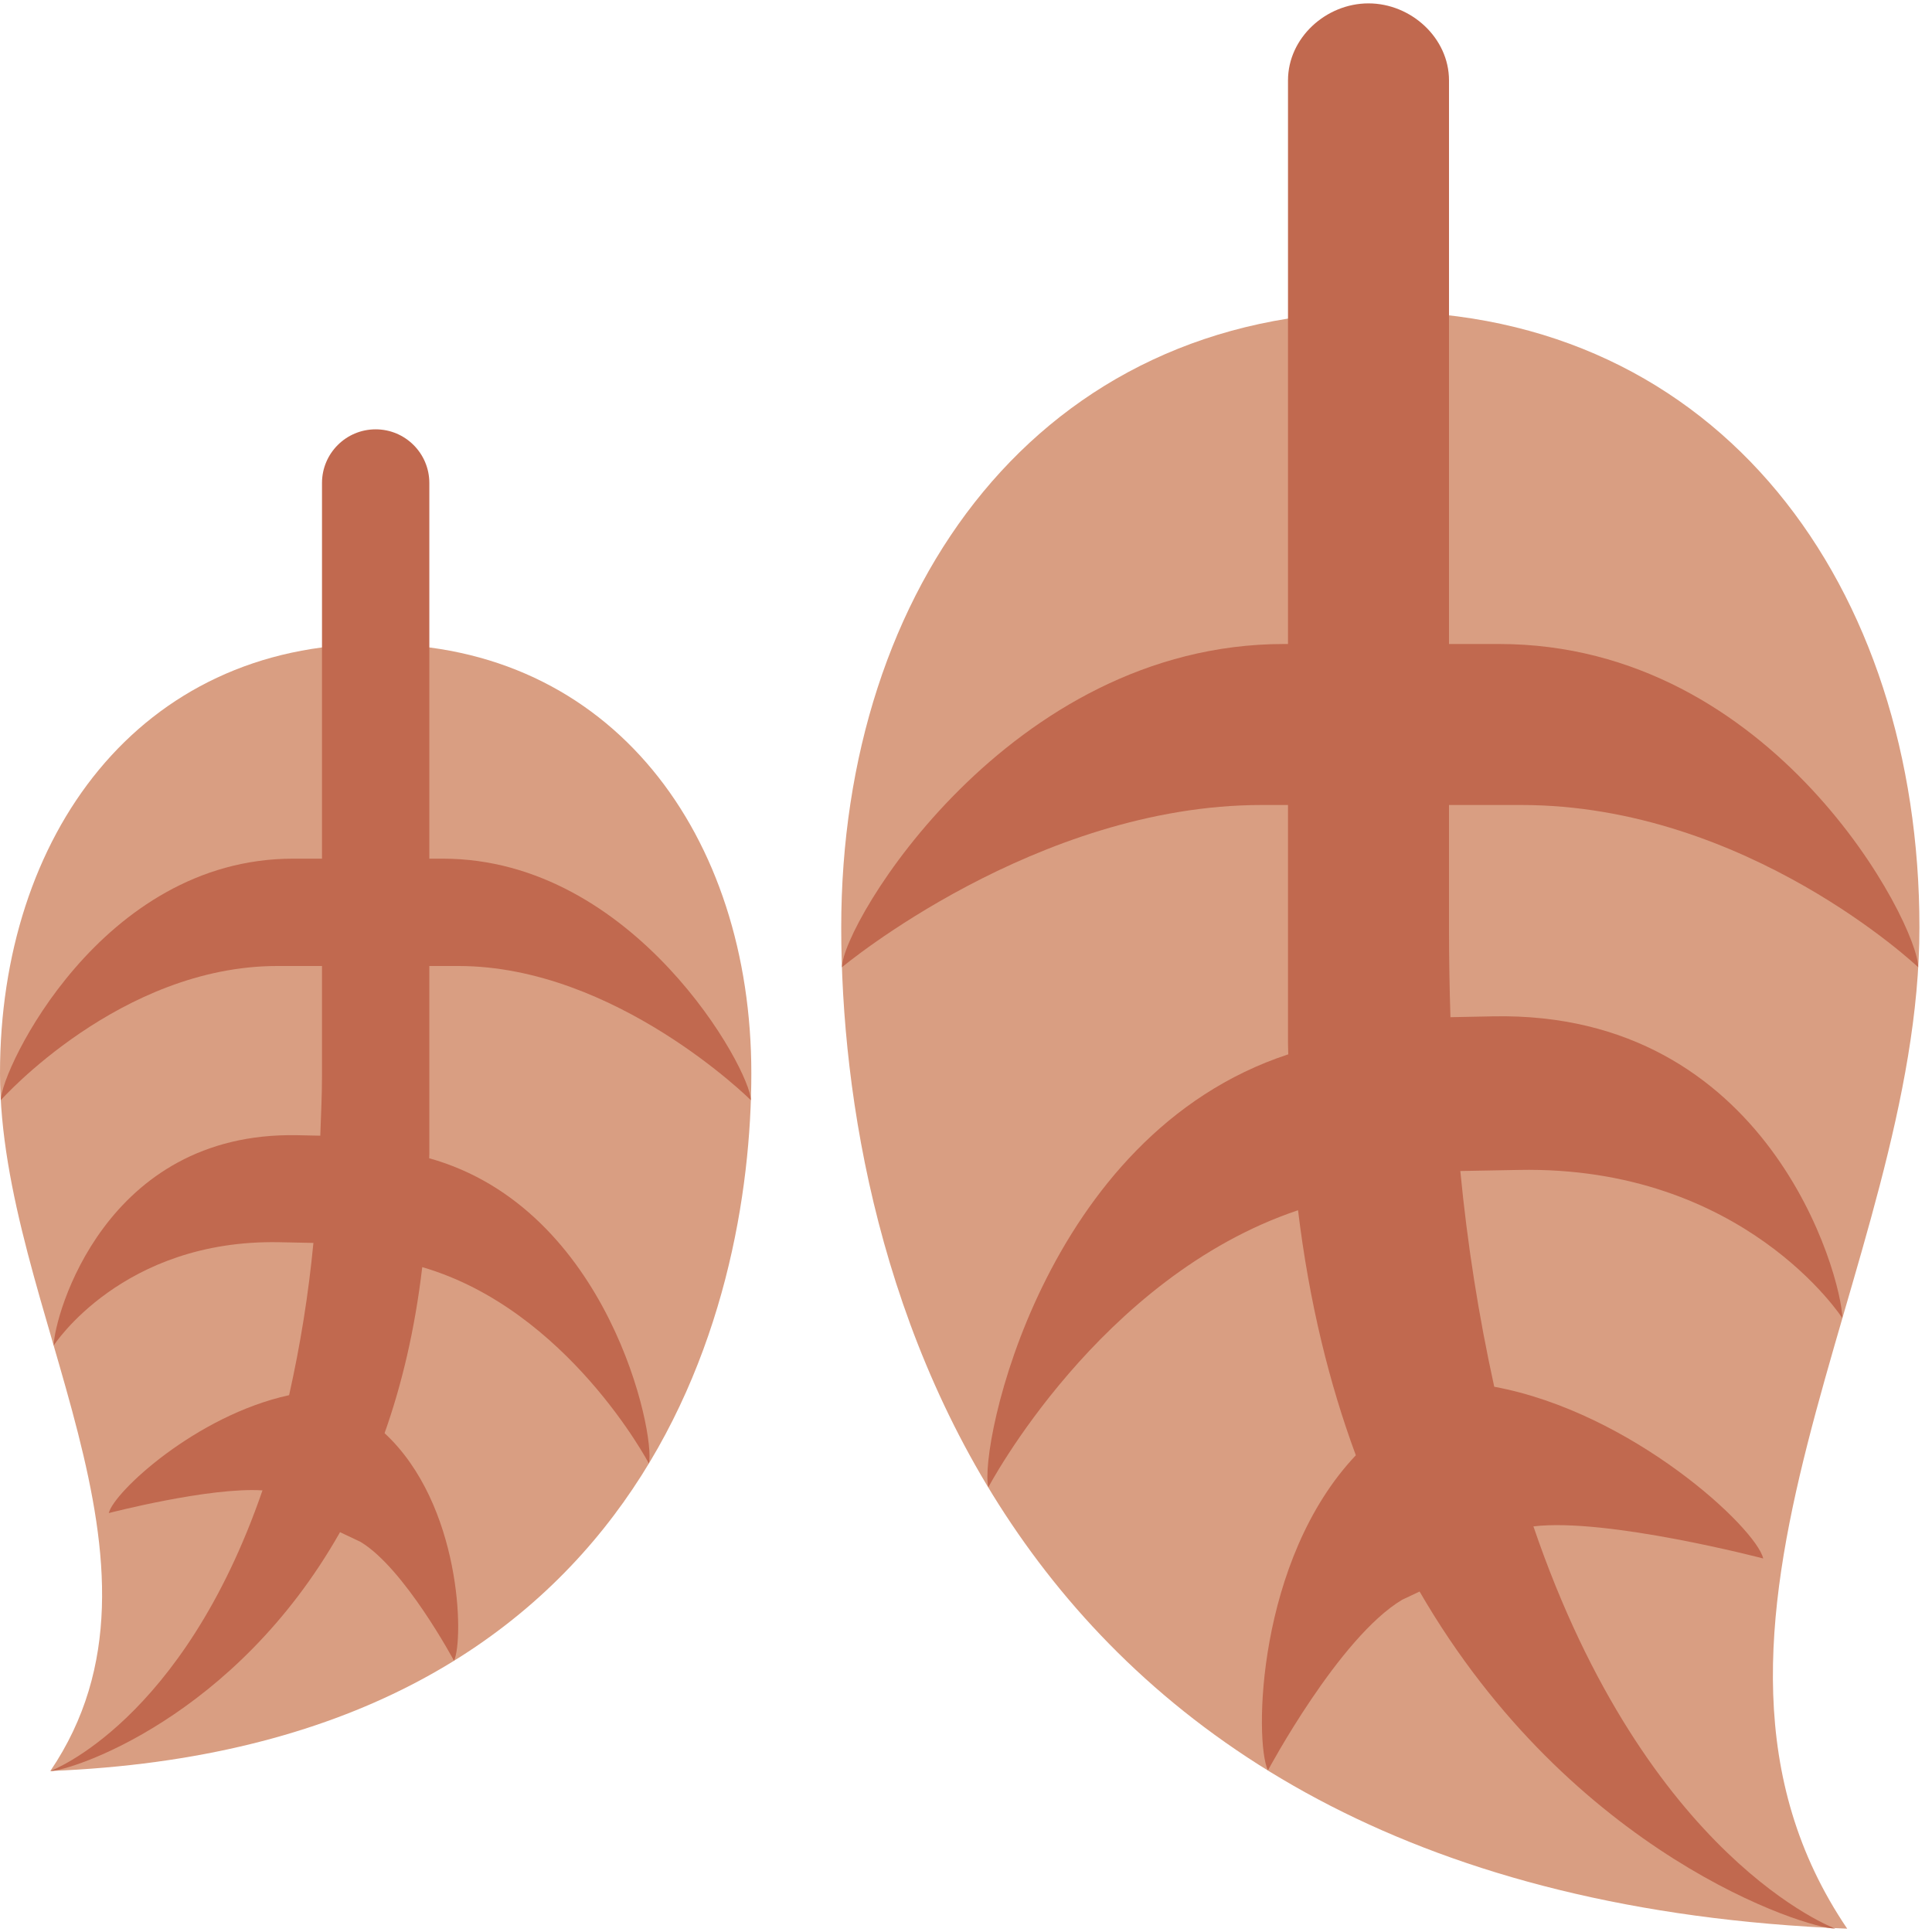
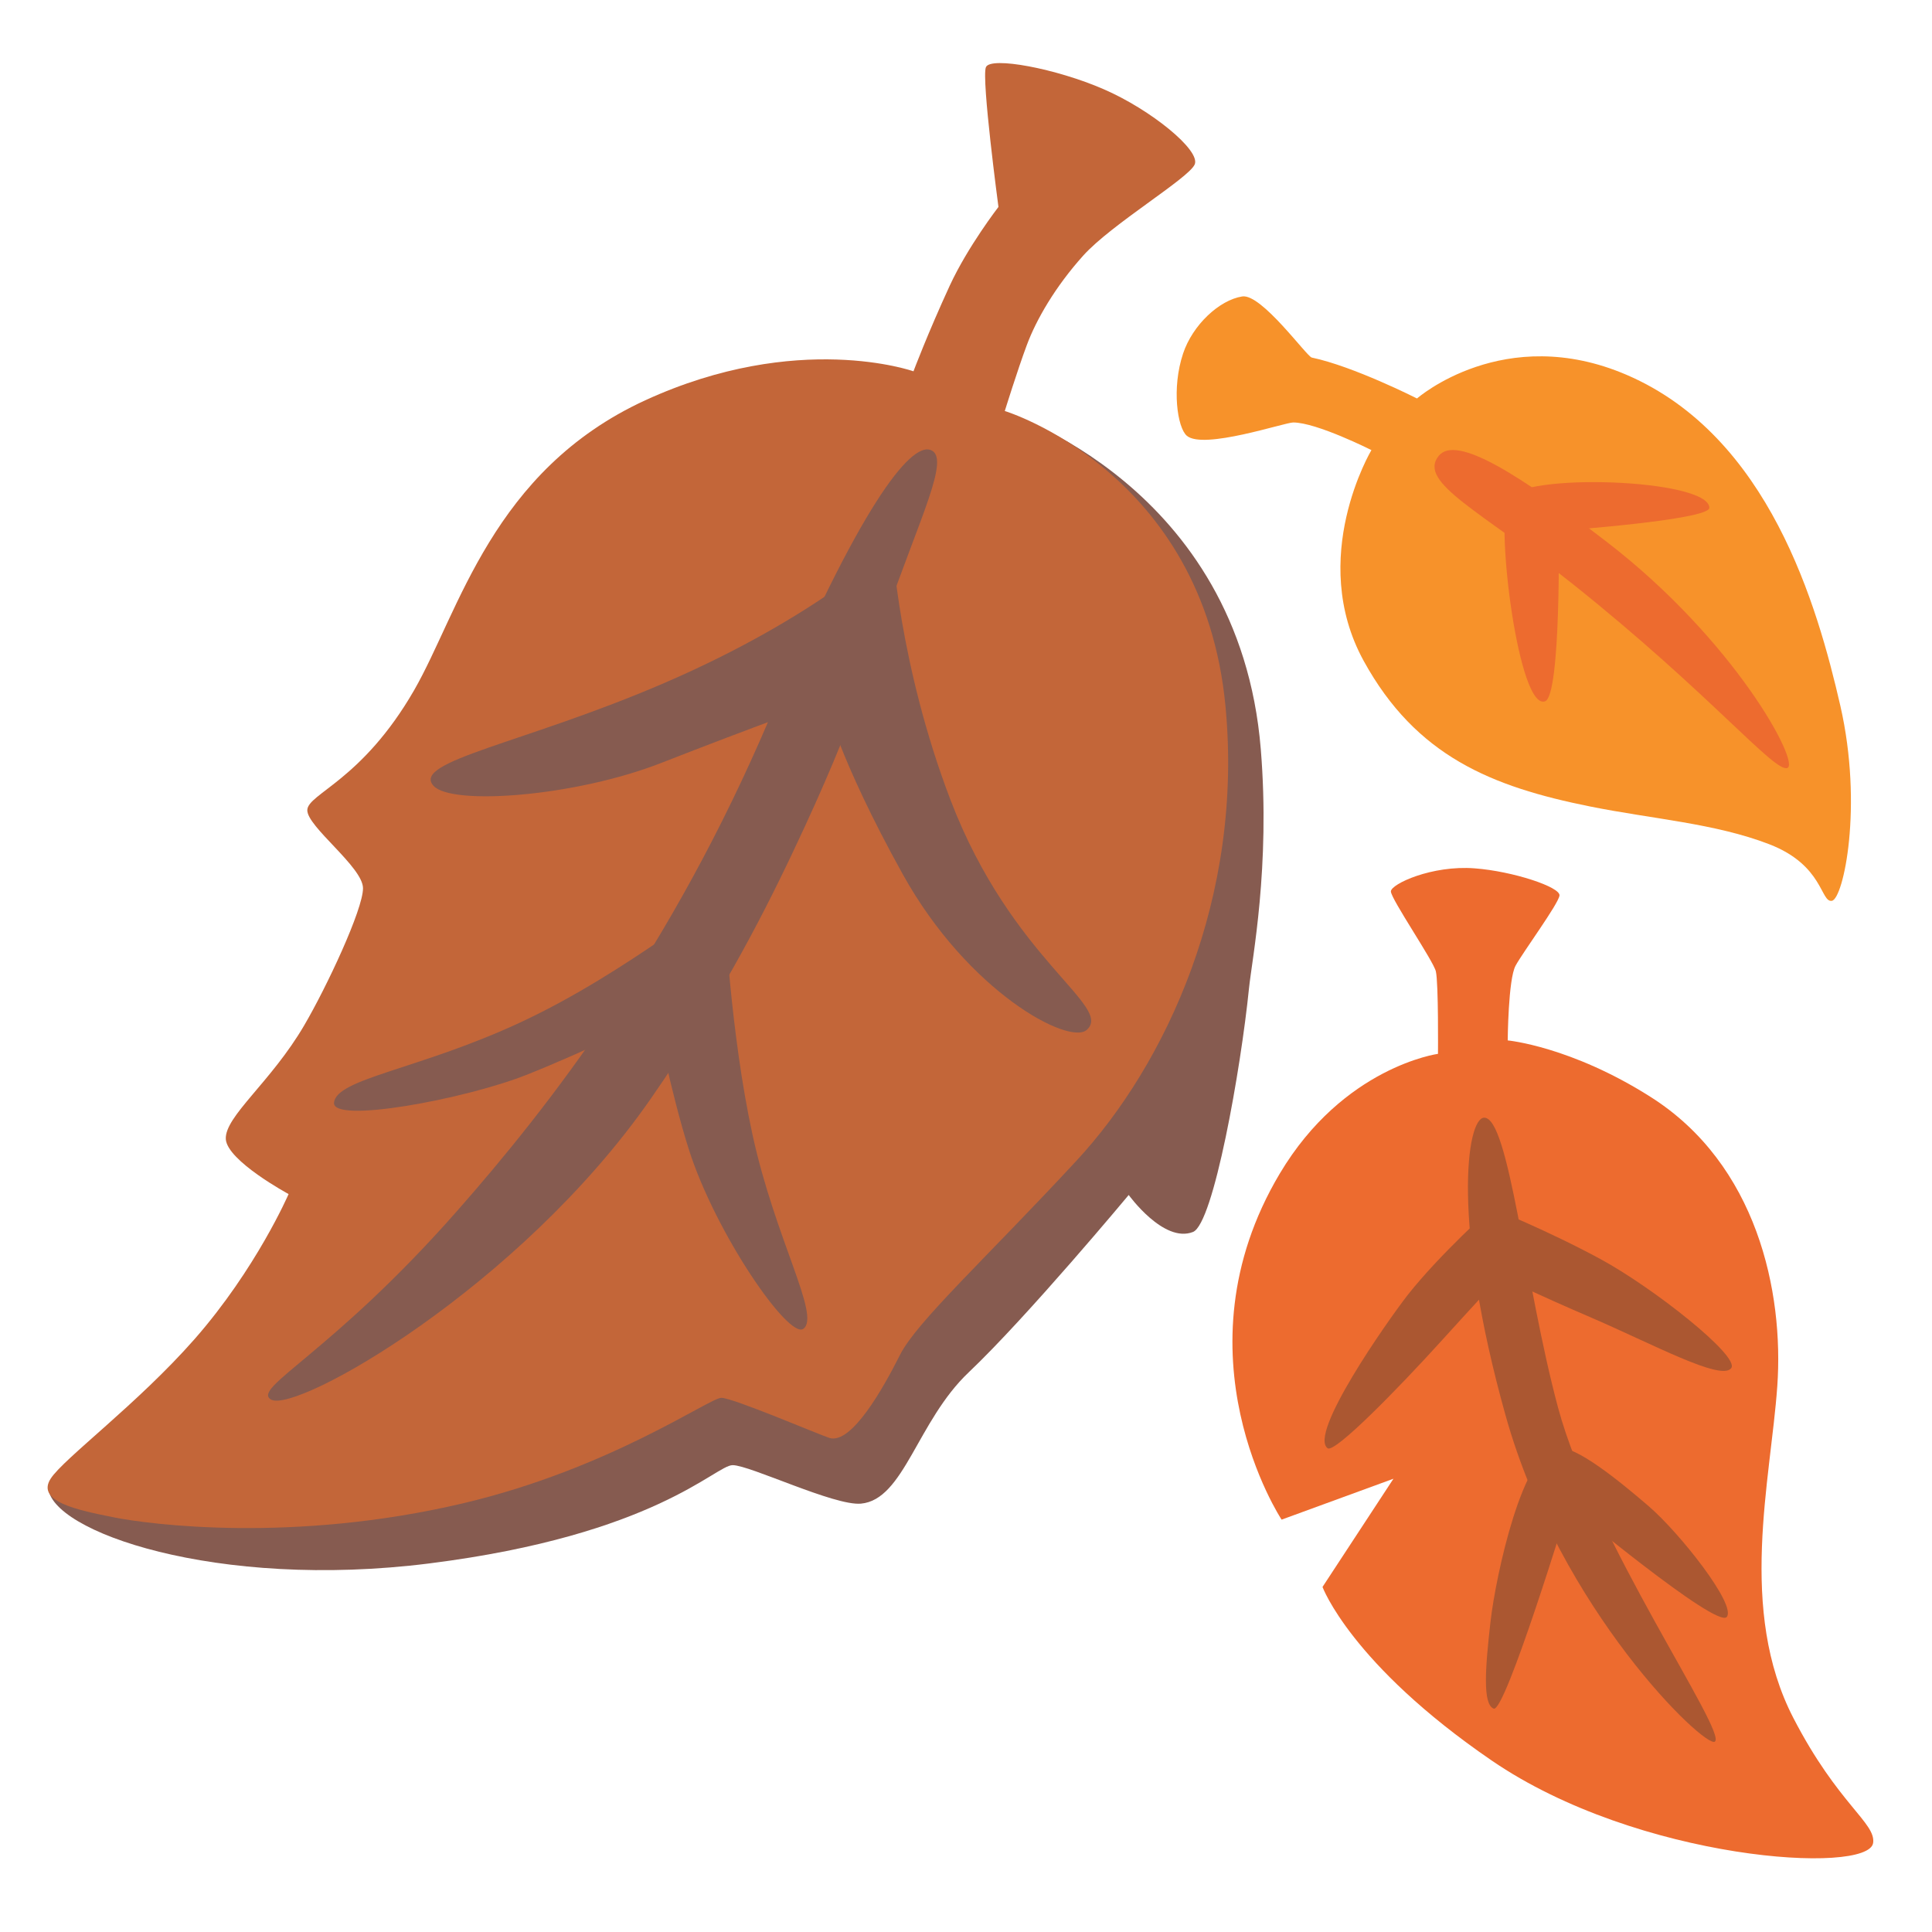
- <svg xmlns="http://www.w3.org/2000/svg" viewBox="0 0 36 36">
-   <path fill="#D99E82" d="M14 20c0 4.418-2 12.562-13.062 13C3.562 29.125 0 24.418 0 20c0-4.418 2.582-8 7-8s7 3.582 7 8z" />
-   <path fill="#C1694F" d="M7.997 21.582c0-.028.003-.053.003-.082V18h.542c2.93 0 5.449 2.5 5.449 2.5 0-.553-2.157-4.5-5.741-4.5H8V9a1 1 0 0 0-2 0v7h-.541C1.876 16 .015 19.947.015 20.5c0 0 2.223-2.5 5.152-2.5H6v2.042c0 .393-.02.749-.032 1.12l-.431-.009C1.954 21.083 1.011 24.52 1 25.072c0 0 1.277-1.983 4.206-1.925l.634.013a22.981 22.981 0 0 1-.453 2.837c-1.737.379-3.27 1.81-3.36 2.197 0 0 1.87-.487 2.864-.423C3.401 32.095.938 33 .938 33c.371 0 3.43-.973 5.398-4.45l.379.179c.82.489 1.745 2.217 1.745 2.217.186-.396.138-2.914-1.294-4.241.321-.905.565-1.931.702-3.094 2.711.79 4.223 3.659 4.223 3.659.128-.53-.741-4.749-4.094-5.688z" />
-   <path fill="#D99E82" d="M15.675 17.283c0 6.339 2.87 18.027 18.745 18.655-3.767-5.56 1.346-12.315 1.346-18.655 0-6.341-3.706-11.48-10.045-11.48-6.341-.001-10.046 5.139-10.046 11.48z" />
-   <path fill="#C1694F" d="M28.296 21.8c4.201-.084 6.034 2.762 6.034 2.762-.017-.793-1.367-5.725-6.511-5.624l-.792.016A52.437 52.437 0 0 1 27 17.343V15h1.349c4.205 0 7.394 3.023 7.394 3.023 0-.793-2.668-6.023-7.811-6.023H27V1.498c0-.792-.708-1.435-1.5-1.435-.793 0-1.5.643-1.5 1.435V12h-.073c-5.144 0-8.238 5.229-8.238 6.023 0 0 3.616-3.023 7.821-3.023H24v4.435c0 .072.004.14.005.211-4.573 1.502-5.77 7.325-5.589 8.068 0 0 2.062-3.917 5.771-5.163.209 1.724.586 3.239 1.077 4.566-1.843 1.948-1.896 5.322-1.638 5.872 0 0 1.324-2.479 2.503-3.181l.323-.152c2.846 4.915 7.217 6.281 7.746 6.281 0 0-3.507-1.288-5.625-7.495 1.37-.165 4.282.598 4.282.598-.131-.567-2.44-2.723-5.012-3.2a33.693 33.693 0 0 1-.632-4.02l1.085-.02z" />
+ <svg xmlns="http://www.w3.org/2000/svg" viewBox="0 0 128 128">
+   <path fill="#865b50" d="M66.52 27.3L39.47 85.75S3.18 96.68 3.2 98.52c.03 2.91 11.13 6.84 25.25 5.06c14.99-1.89 18.95-6.51 20.09-6.51s6.74 2.71 8.5 2.55c2.86-.26 3.72-5.46 7.14-8.7c3.89-3.69 10.6-11.75 10.6-11.75s2.32 3.22 4.26 2.45c1.36-.54 3.17-10.79 3.71-16.15c.2-1.94 1.42-8.02.78-15.84C82.1 32.1 66.52 27.3 66.52 27.3" />
+   <path fill="#f7922a" d="M82.3 19.64c-1.52.24-3.29 1.89-3.92 3.79c-.76 2.28-.38 4.9.25 5.44c1.1.94 6.48-.88 7.05-.88c1.55 0 5.18 1.83 5.18 1.83s-4.26 7.14-.51 13.97c3.47 6.31 8.47 8.33 14.99 9.64c4.11.83 8.26 1.11 11.87 2.5s3.4 3.89 4.16 3.75s2.08-6.24.56-12.91c-1.53-6.66-4.73-17.87-14.15-21.93c-8.13-3.5-13.9 1.56-13.9 1.56s-4.2-2.13-6.97-2.71c-.32-.05-3.33-4.25-4.61-4.05" />
+   <path fill="#ed6b2f" d="M99.89 68.93s.03-4.05.52-4.95s2.84-4.09 2.91-4.65s-3.09-1.61-5.62-1.8c-2.83-.22-5.55 1.04-5.55 1.53s2.83 4.62 2.98 5.3c.18.79.14 5.46.14 5.46s-6.26.85-10.48 7.93c-7.13 11.97.12 22.93.12 22.93l7.41-2.71l-4.7 7.17s1.88 5.11 11.21 11.5c9.71 6.65 24.96 7.59 25.27 5.46c.19-1.33-2.32-2.55-5.28-8.27c-3.7-7.15-1.51-15.74-1.07-21.99s-1.34-14.7-8.4-19.17c-5.28-3.35-9.46-3.74-9.46-3.74" />
+   <path fill="#c36639" d="M60.52 24.6s.94-2.5 2.41-5.69c1.2-2.59 3.22-5.2 3.22-5.2s-1.14-8.53-.83-9.26s4.68.1 7.8 1.46c3.12 1.35 6.45 4.06 6.03 4.99s-5.51 3.95-7.38 6.03s-3.12 4.26-3.74 5.93c-.62 1.66-1.46 4.37-1.46 4.37s13.14 4 14.62 19.54c1.21 12.68-3.93 23.72-9.87 30.13S60.73 87.57 59.63 89.76s-3.2 5.94-4.67 5.51c-.6-.18-6.39-2.66-7.17-2.66s-7.37 4.69-17.12 6.99c-11.24 2.65-20.77 1.4-23.12.93c-2.34-.47-5.19-1.03-4.19-2.57c.86-1.33 5.76-4.95 9.53-9.24c4.09-4.66 6.23-9.61 6.23-9.61s-4.07-2.2-4.16-3.64c-.08-1.5 2.99-3.77 5.19-7.53c1.49-2.54 3.9-7.68 3.9-9.09s-3.74-4.1-3.69-5.19c.05-1.08 3.64-1.97 7.07-7.92c2.99-5.19 5.17-14.55 15.32-19.22c10.11-4.64 17.77-1.92 17.77-1.92" />
+   <path fill="#ed6b2f" d="M113.25 33.64c.02.81-9.98 1.53-9.98 1.53s.16 10.88-.9 11.29c-1.75.67-3.28-11.64-2.47-13.4c.8-1.76 13.3-1.35 13.35.58" />
+   <path fill="#ed6b2f" d="M95.32 30.2c-1.44 1.77 2.84 3.67 8.9 8.51c9.1 7.26 13.35 12.5 14.2 12.17s-3.47-8.44-11.97-14.98c-5.71-4.4-9.96-7.14-11.13-5.7" />
+   <path fill="#ab5731" d="M98.32 74.05c-1.15.05-2.16 6.93 1.44 19.77c3.61 12.86 13.19 22.01 13.85 21.57c.87-.58-8.01-13.28-10.39-22.15c-2.21-8.24-3.24-19.26-4.9-19.19" />
+   <path fill="#ab5731" d="M87.96 95.95c.47.34 4.63-3.91 7.47-7.04c2.08-2.3 3.97-4.33 3.97-4.33s2.79 1.33 5.92 2.67c4.19 1.8 8.73 4.28 9.38 3.39c.58-.79-5.19-5.34-8.66-7.22c-3.46-1.88-7.22-3.39-7.22-3.39s-3.46 3.1-5.56 5.77c-1.39 1.79-6.59 9.21-5.3 10.15m15.24-.05c-2.29.14-4.1 8.46-4.45 11.54s-.53 5.47.21 5.76c.76.31 4.96-13.45 4.96-13.45s9.81 8.17 10.48 7.38s-3.13-5.59-5.18-7.35s-4.77-3.96-6.02-3.88" />
+   <path fill="#865b50" d="M61.65 29.81c-1.35-.49-4.72 3.78-10.65 17.75c-6.51 15.32-14.58 25.71-20.77 32.73c-8.28 9.39-13.56 11.66-12.28 12.43c1.63.98 16.48-7.43 25.16-19.92c4.32-6.22 7.1-11.44 9.46-16.43c4.32-9.12 5.1-12.65 6.05-15.38c2.34-6.76 4.39-10.69 3.03-11.18" />
+   <path fill="#865b50" d="M22.13 73.05c-.15 1.42 8.69-.23 12.73-1.83s8.61-3.88 8.61-3.88s.96 5.01 2.17 8.82c1.77 5.56 6.61 12.57 7.58 11.88c1.18-.84-1.85-5.9-3.37-12.89c-1.47-6.77-1.83-14.67-1.91-15.43c-.08-.72-6.22 4.65-13.47 8.02c-6.71 3.12-12.17 3.71-12.34 5.31" />
+   <path fill="#865b50" d="M28.72 52.06c1.2 1.33 9.37.72 15.08-1.51c6.1-2.39 10.88-4.1 10.88-4.1s.85 3.76 5.13 11.47c4.34 7.82 11 11.33 12.18 10.32c1.82-1.56-4.96-4.62-9.02-15.25c-3.42-8.95-3.86-16.91-3.86-16.91s-4.86 4.76-15.12 9.18c-9.28 4-16.75 5.17-15.27 6.8" />
</svg>
